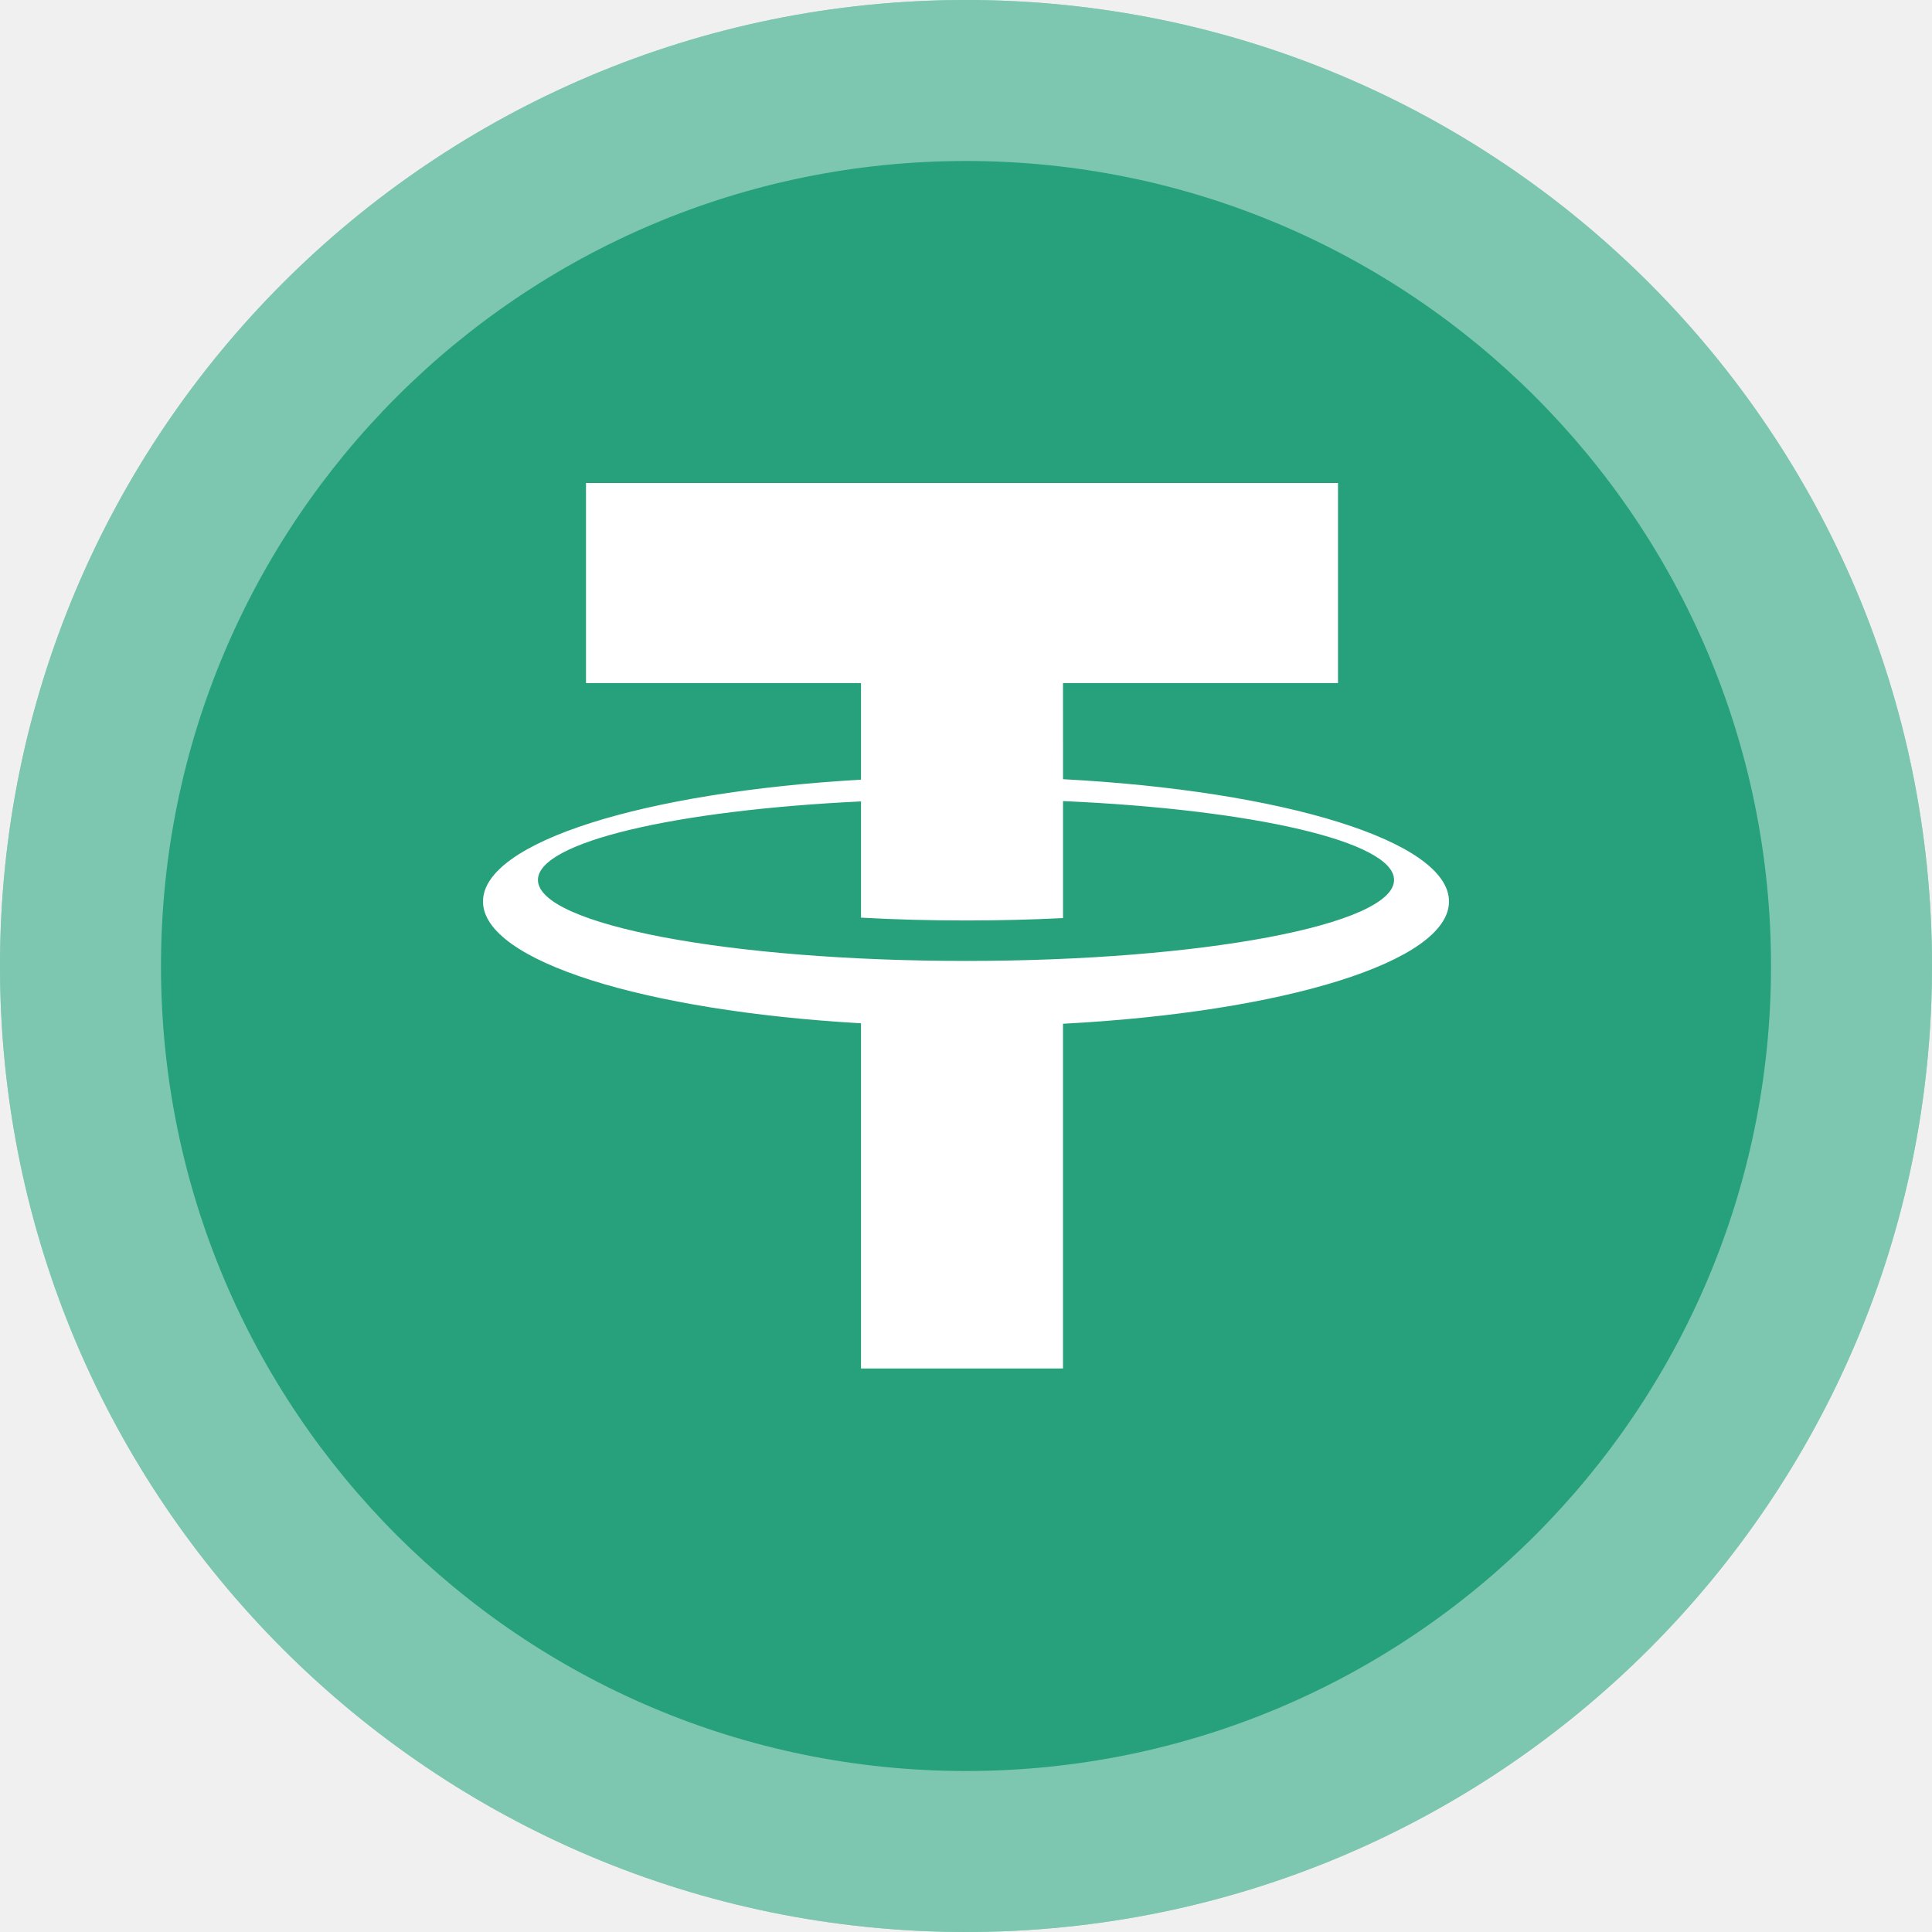
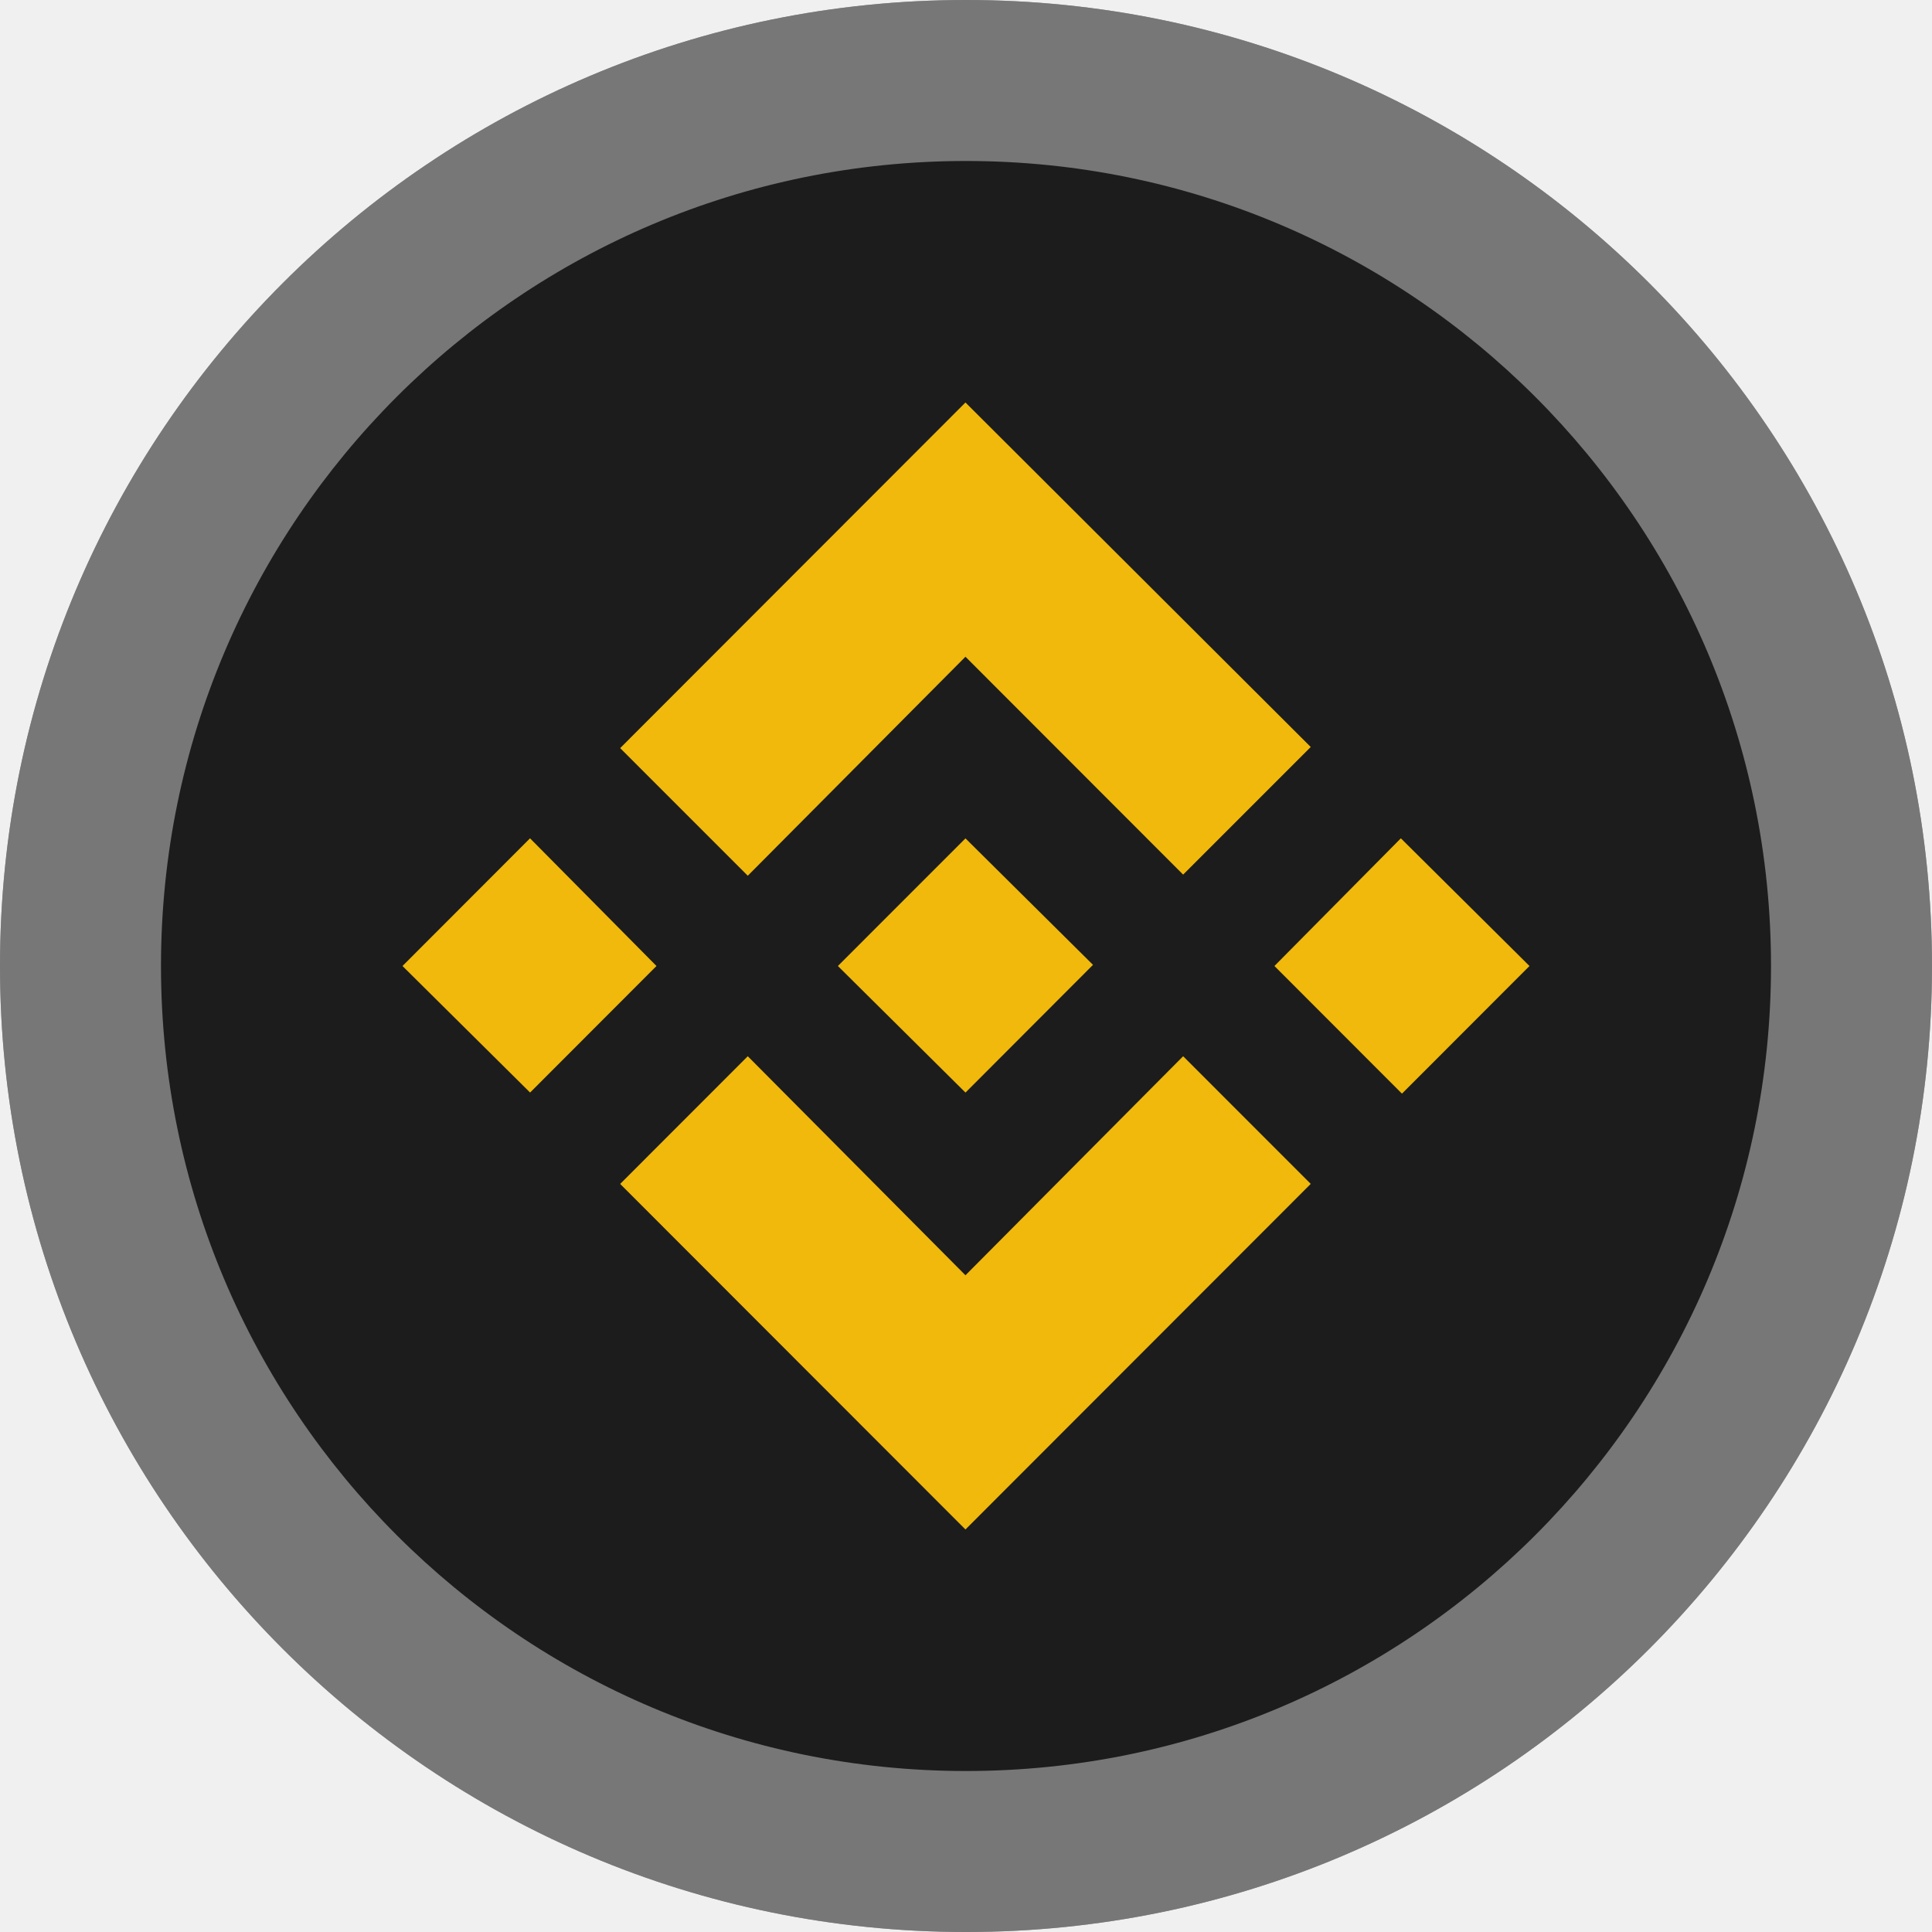
<svg xmlns="http://www.w3.org/2000/svg" width="64" height="64" viewBox="0 0 64 64" fill="none">
-   <circle cx="32" cy="32" r="32" fill="#26A17B" />
+   <circle cx="32" cy="32" r="32" fill="#1C1C1C" />
+   <path d="M21.747 32L17.56 36.192L13.333 32L17.558 27.77L21.747 32ZM31.982 21.755L39.193 28.973L43.42 24.745L31.982 13.333L20.544 24.782L24.771 29.01L31.982 21.755ZM46.405 27.77L42.217 32L46.442 36.229L50.666 32L46.405 27.77ZM31.982 42.245L24.771 34.989L20.544 39.219L31.982 50.666L43.42 39.218L39.193 34.989L31.982 42.245ZM31.982 36.194L36.207 31.962L31.982 27.772L27.756 32L31.982 36.192V36.194Z" fill="#F0B90B" />
  <path fill-rule="evenodd" clip-rule="evenodd" d="M32 64C49.672 64 64 49.673 64 32C64 14.327 49.672 0 32 0C14.328 0 0 14.327 0 32C0 49.673 14.328 64 32 64ZM32 58.667C46.727 58.667 58.667 46.728 58.667 32C58.667 17.272 46.727 5.333 32 5.333C17.273 5.333 5.333 17.272 5.333 32C5.333 46.728 17.273 58.667 32 58.667Z" fill="white" fill-opacity="0.4" />
-   <path d="M48 29.863C48 27.864 42.51 26.197 35.214 25.812L35.213 22.628H44.323V16H19.412V22.628H28.522V25.828C21.358 26.239 16 27.889 16 29.863C16 31.837 21.358 33.487 28.522 33.898V45.333H35.213V33.913C42.51 33.53 48 31.861 48 29.863ZM32 31.832C24.169 31.832 17.82 30.631 17.82 29.149C17.82 27.895 22.372 26.841 28.522 26.548V27.303L28.522 30.398C29.631 30.46 30.796 30.492 32 30.492C33.108 30.492 34.185 30.464 35.214 30.413V26.537C41.496 26.812 46.18 27.876 46.18 29.149C46.18 30.631 39.831 31.832 32 31.832Z" fill="white" />
</svg>
